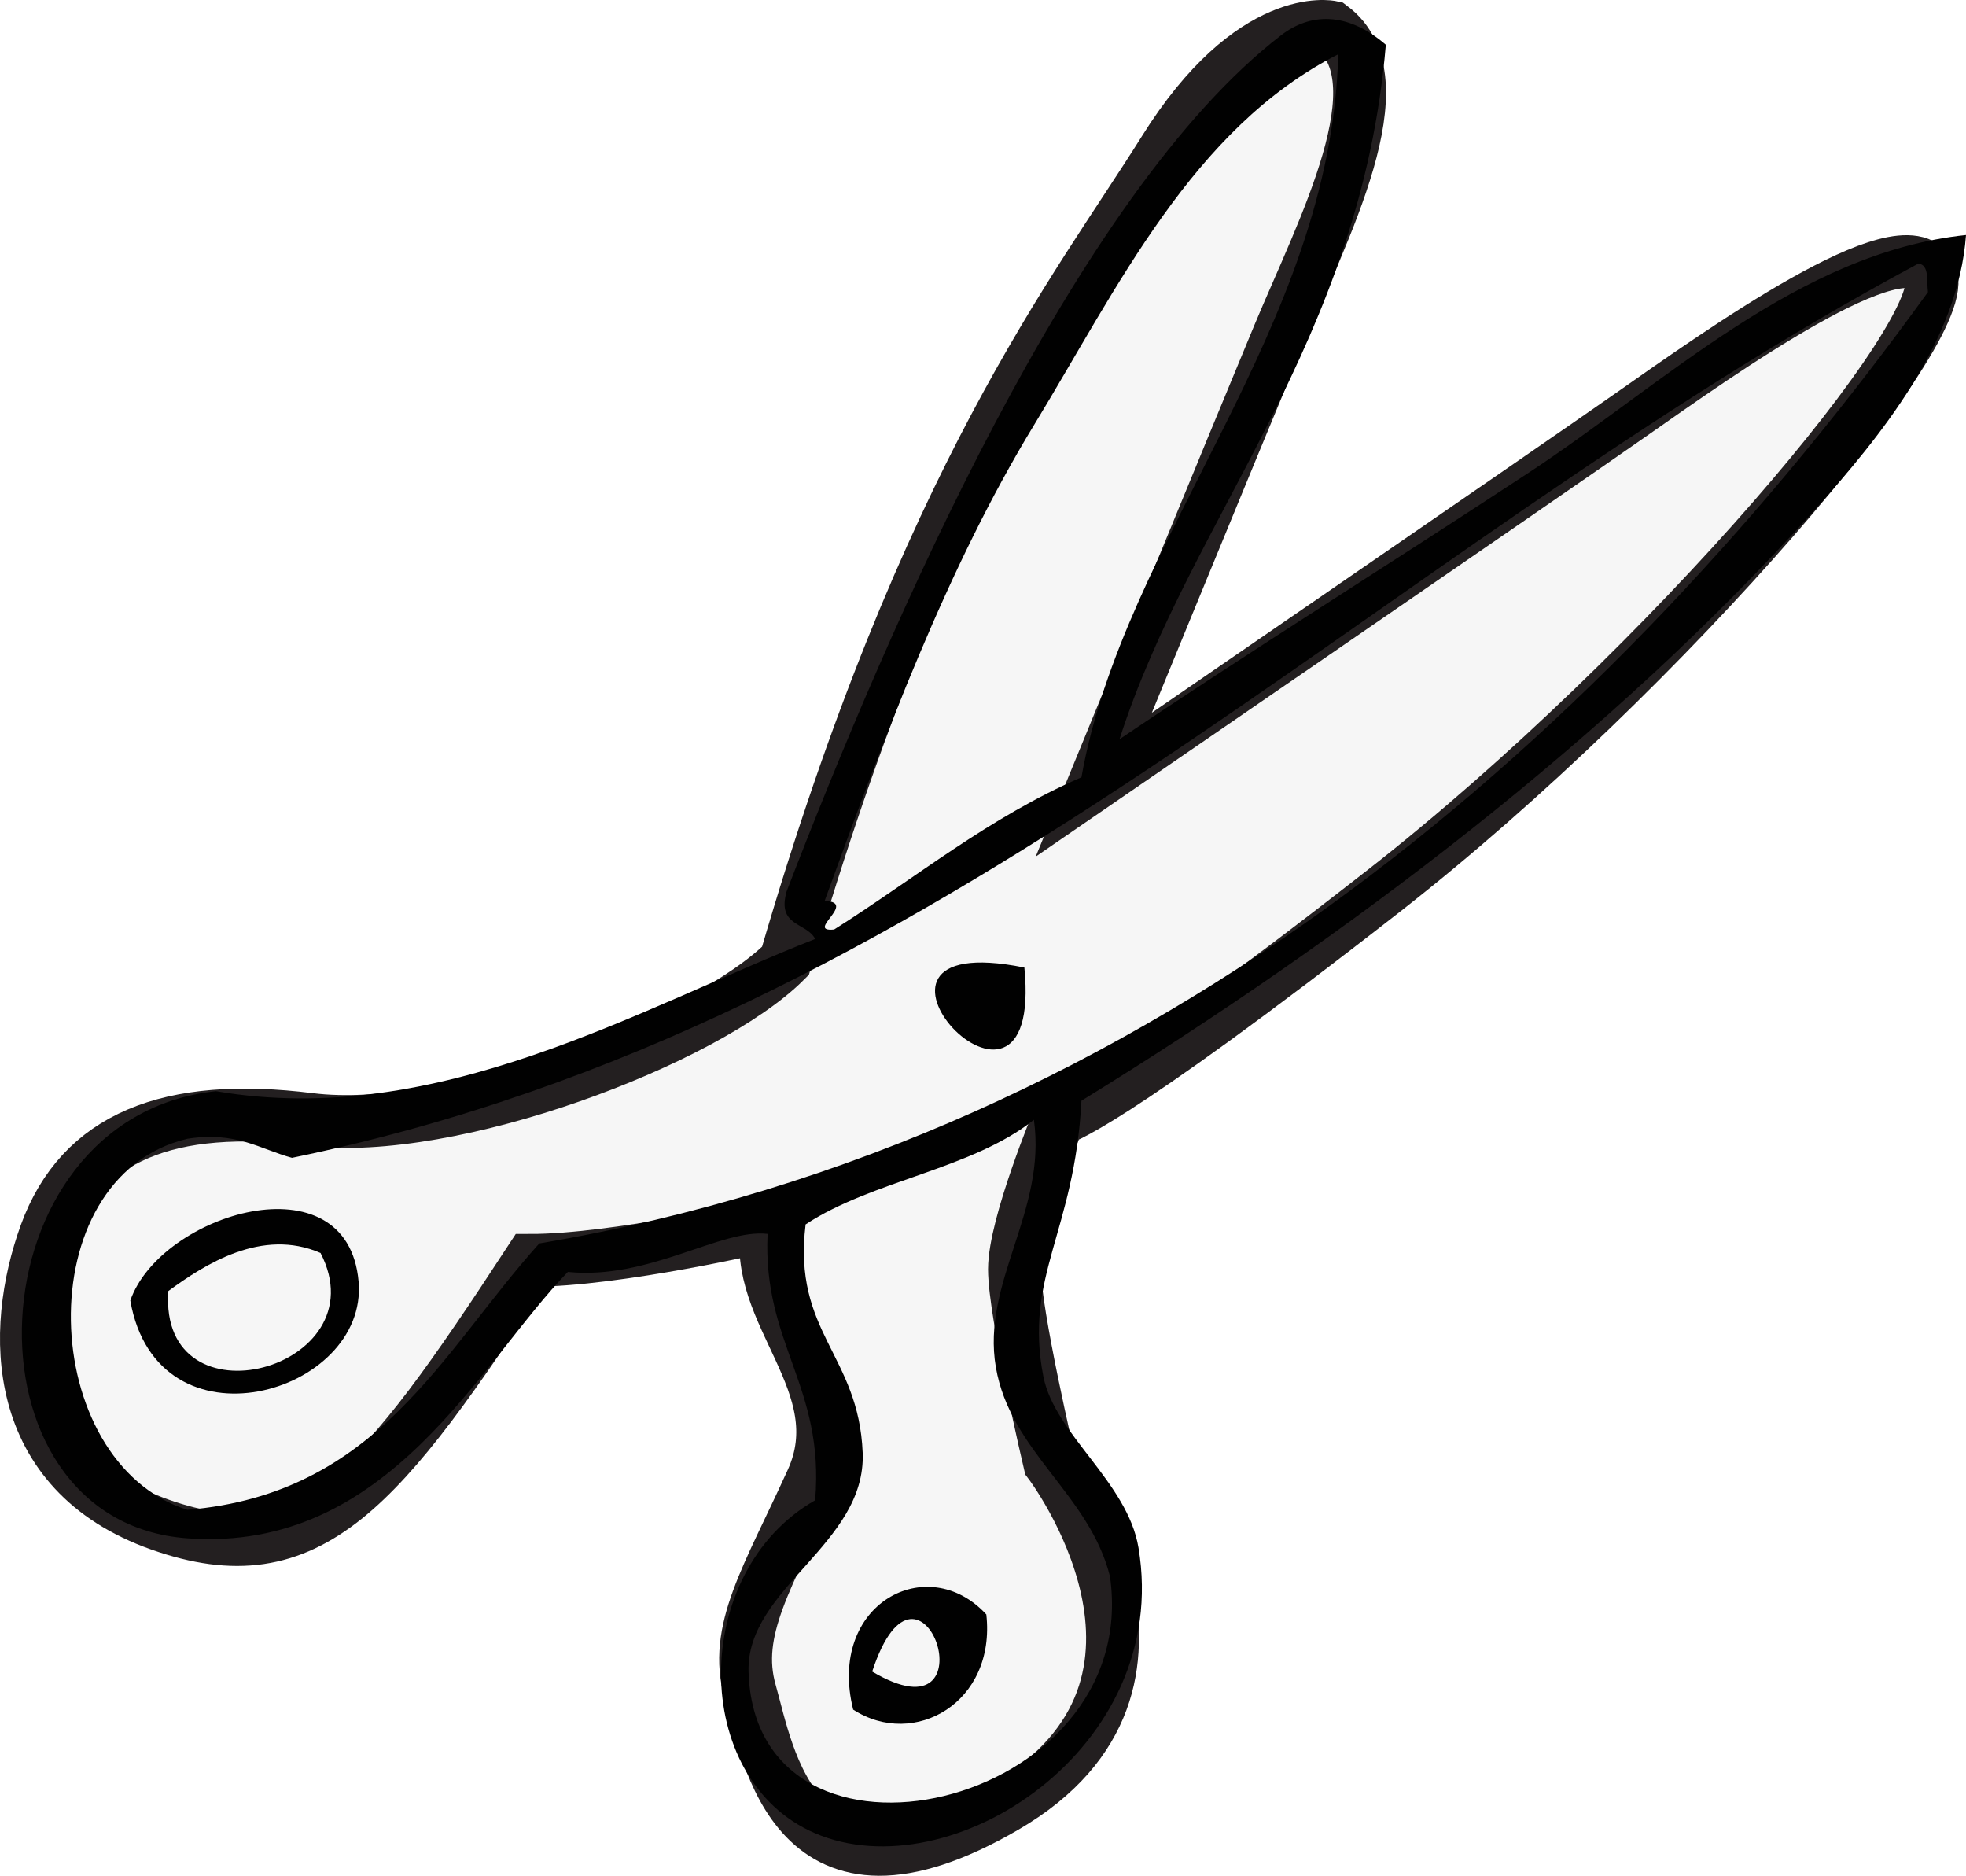
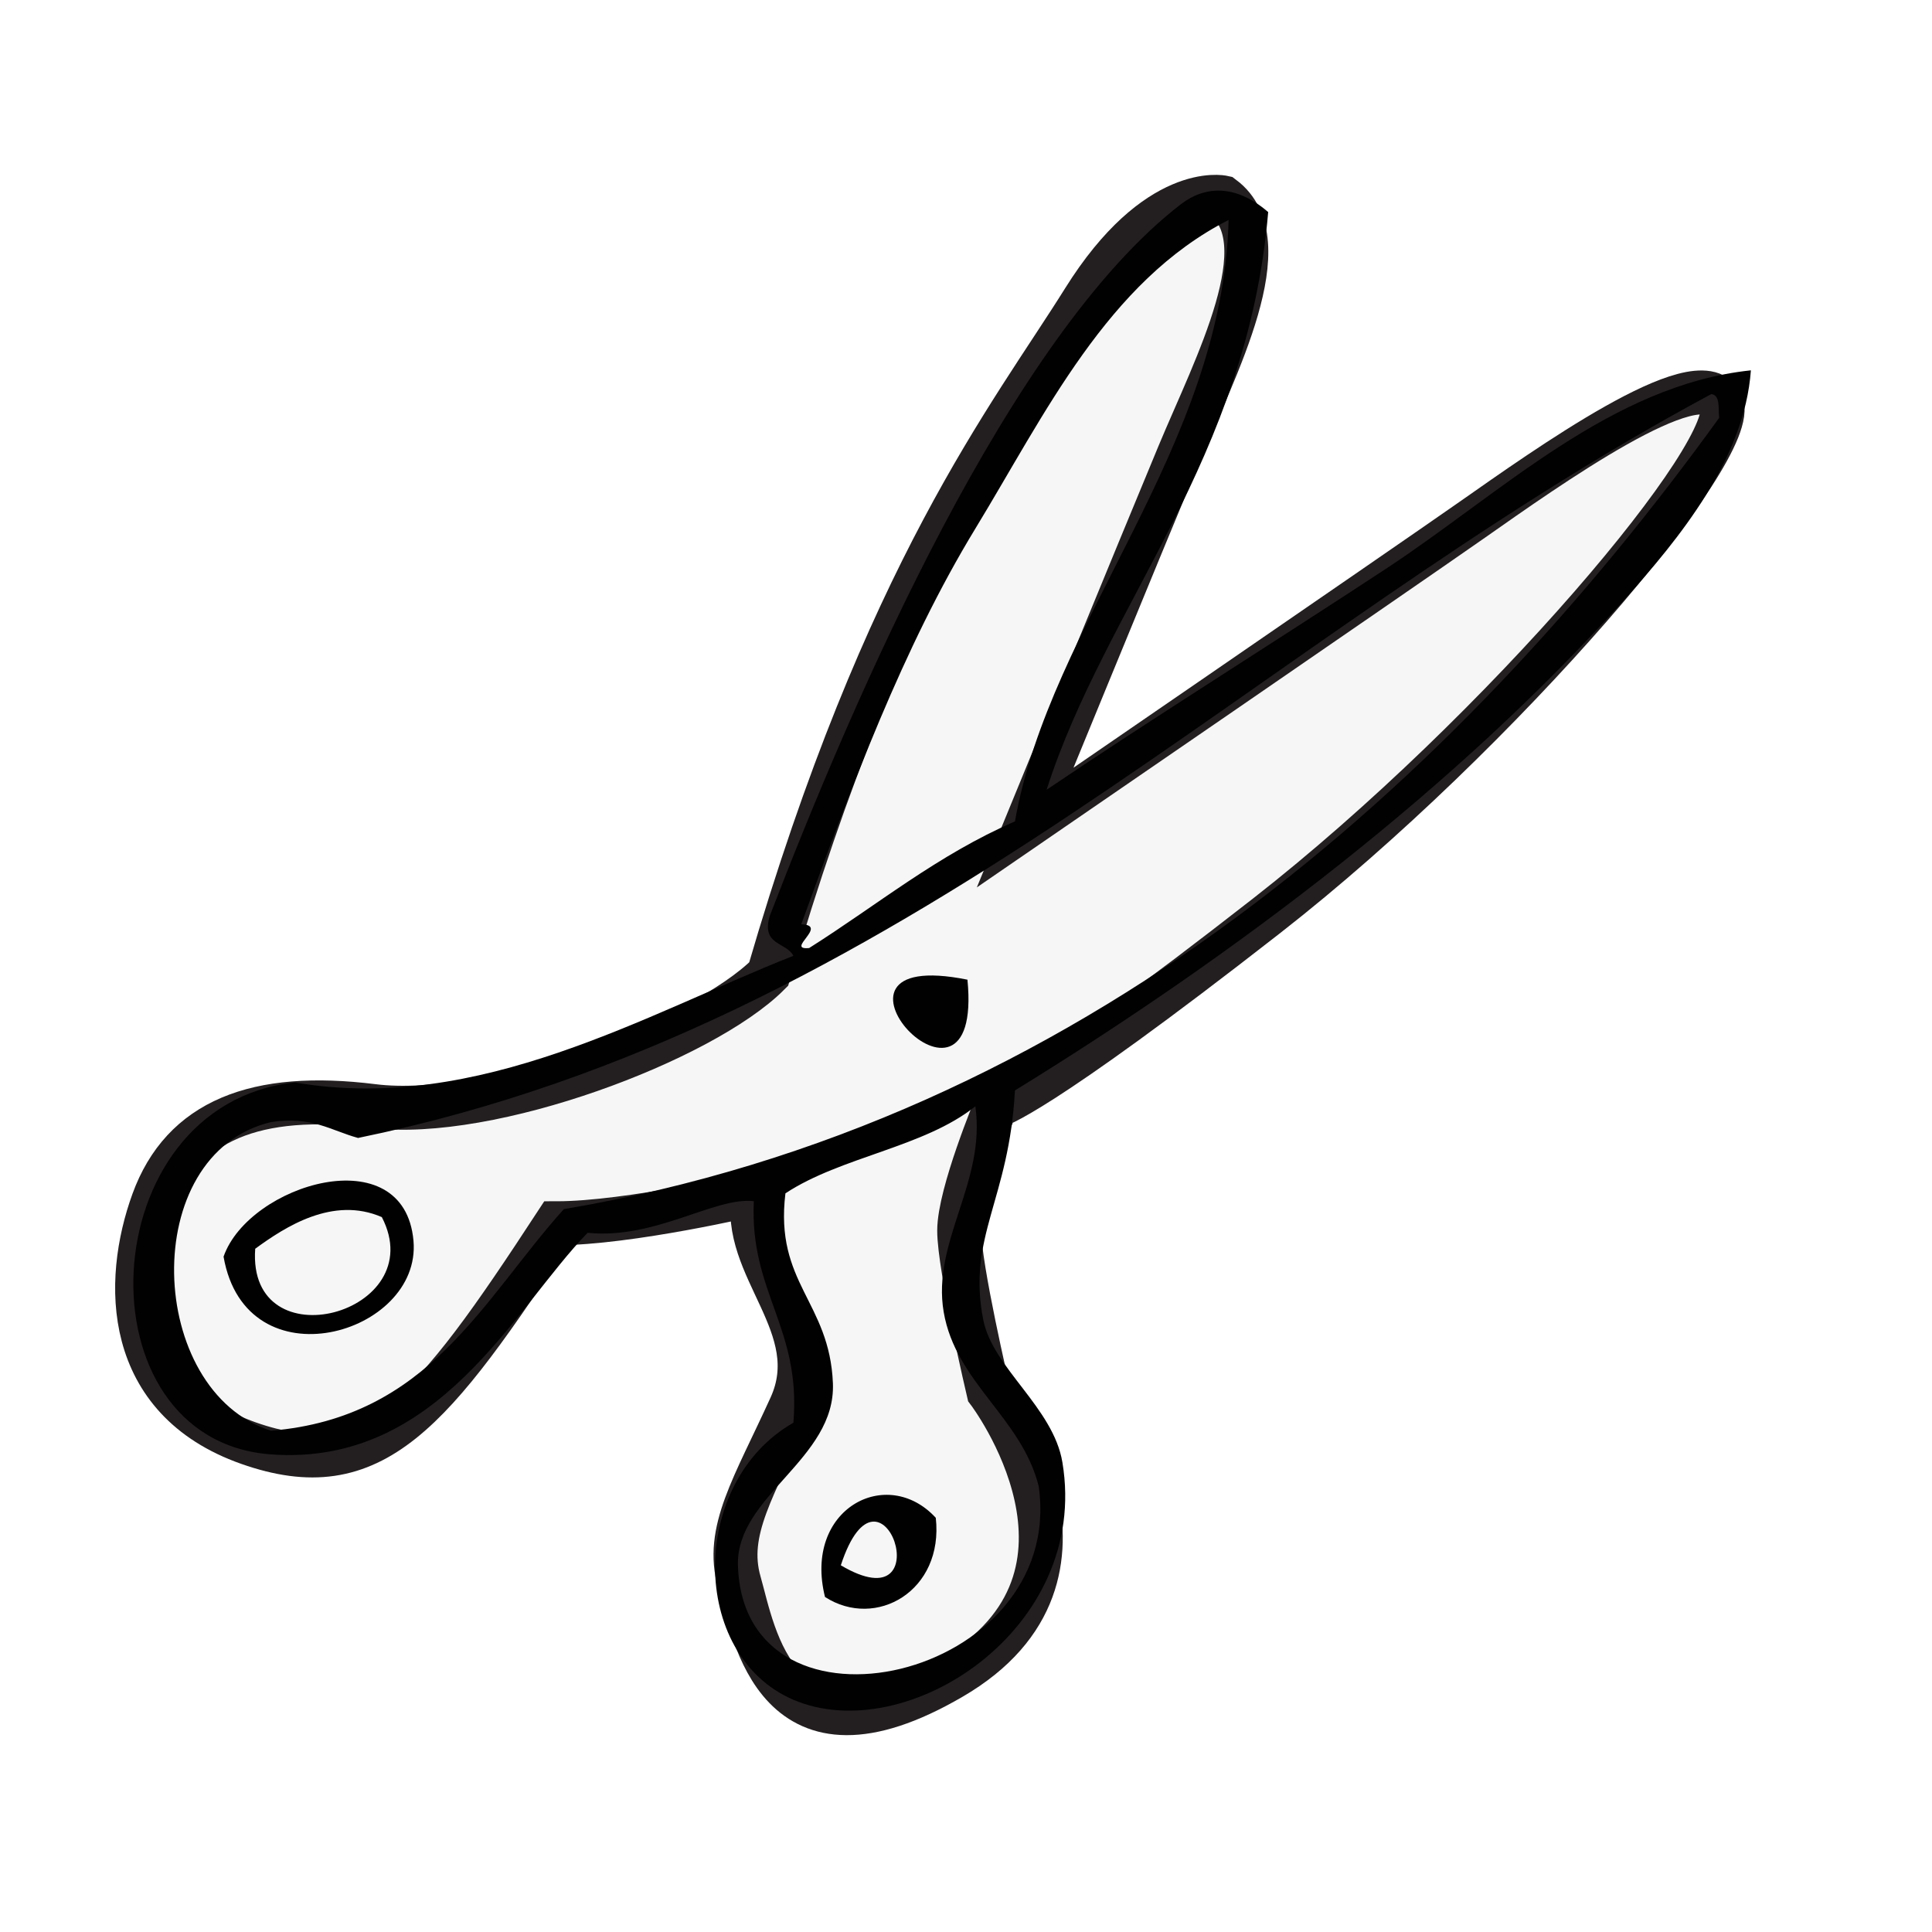
- <svg xmlns="http://www.w3.org/2000/svg" version="1.1" id="Layer_1" x="0px" y="0px" width="74.412px" height="70.98px" viewBox="0 0 74.412 70.98" enable-background="new 0 0 74.412 70.98" xml:space="preserve">
+ <svg xmlns="http://www.w3.org/2000/svg" version="1.1" id="Layer_1" x="0px" y="0px" width="87.889px" height="87.888px" viewBox="-5.238 -7.954 87.889 87.888" enable-background="new -5.238 -7.954 87.889 87.888" xml:space="preserve">
  <g>
-     <path fill="#F6F6F6" stroke="#231F20" stroke-width="2" stroke-miterlimit="10" d="M50.398,1.027c2.667,2-0.333,7.667-2,11.667   s-7,17-7,17s17-11.667,20.333-14s10.333-7.333,11.333-5.333s-10,15-20.667,23.333C41.73,42.026,40.064,42.36,40.064,42.36   s-1.667,4-1.667,5.668c0,1.666,1.333,7.332,1.333,7.332s6.333,8.334-1.667,13c-8,4.668-9-2-9.667-4.332   c-0.667-2.334,0.667-4.334,2.333-8c1.666-3.668-2.333-6.334-1.667-9.668c0,0-5.667,1.334-9,1.334c-5.667,8.666-8.333,12-14,10   s-5.667-7.334-4.333-11c1.334-3.668,4.667-5,10-4.334c5.333,0.668,15-3,18-6c5.333-18.333,11-25.333,14.333-30.667   S50.398,1.027,50.398,1.027z" />
+     <path fill="#F6F6F6" stroke="#231F20" stroke-width="2" stroke-miterlimit="10" d="M50.397,1.027c2.668,2-0.332,7.667-2,11.667   c-1.666,4-7,17-7,17s17-11.667,20.334-14c3.332-2.333,10.332-7.333,11.332-5.333s-10,15-20.666,23.333   c-10.668,8.332-12.334,8.666-12.334,8.666s-1.666,4-1.666,5.668c0,1.666,1.332,7.332,1.332,7.332s6.334,8.334-1.666,13   c-8,4.668-9-2-9.667-4.332c-0.667-2.334,0.667-4.334,2.333-8c1.666-3.668-2.333-6.334-1.667-9.668c0,0-5.667,1.334-9,1.334   c-5.667,8.666-8.333,12-14,10s-5.667-7.334-4.333-11c1.334-3.668,4.667-5,10-4.334c5.333,0.668,15-3,18-6   c5.333-18.333,11-25.333,14.333-30.667C47.396,0.359,50.397,1.027,50.397,1.027z" />
    <g>
      <g>
-         <path fill="#010101" d="M52.453,1.693c-0.951,11.269-7.369,17.826-10.08,26.28c4.664-3.156,10.099-6.542,15.479-10.08     c5.194-3.417,10.21-8.331,16.56-9c-0.291,4.03-3.246,7.638-5.76,10.44c-7.656,8.533-17.57,16.072-27.72,22.32     c-0.257,4.977-2.185,6.651-1.44,10.439c0.432,2.189,3.187,3.989,3.6,6.48c1.267,7.607-7.111,13-12.239,10.8     c-4.758-2.041-4.742-9.899,0-12.601c0.366-4.326-1.996-5.924-1.8-10.08c-1.775-0.207-4.485,1.752-7.56,1.44     c-3.343,3.437-6.773,10.633-14.4,10.08c-8.81-0.638-8.221-15.918,1.08-16.92c8.399,1.44,16.033-3.147,22.68-5.76     c-0.322-0.638-1.461-0.459-1.08-1.8c3.844-9.982,10.921-26.402,18.72-32.4C49.565,0.508,50.962,0.408,52.453,1.693z      M39.132,16.093c-3.283,5.388-5.663,11.79-7.92,18c1.275,0.04-0.765,1.19,0.36,1.08c3.089-1.951,5.843-4.236,9.36-5.76     c1.608-9.111,9.448-16.916,9.72-27.36C45.128,4.864,42.298,10.896,39.132,16.093z M11.052,43.813     c-1.226-0.334-2.111-1.009-3.96-0.721c-6.087,1.447-5.671,12.254,0,14.04c7.202-0.599,9.625-5.976,13.32-10.08     c23.511-3.97,40.64-19.504,52.56-36c-0.057-0.423,0.063-1.021-0.36-1.08C51.723,21.173,36.002,38.679,11.052,43.813z      M30.492,46.333c-0.498,4.091,2.011,4.924,2.16,8.64c0.138,3.458-4.41,5.122-4.32,8.28c0.242,8.525,14.936,5.227,13.68-3.6     c-0.784-3.125-3.769-4.707-4.32-7.92c-0.549-3.207,1.931-5.904,1.44-9.36C36.801,44.241,33.022,44.663,30.492,46.333z" />
-         <path fill="#010101" d="M4.932,49.213c1.147-3.297,8.225-5.446,8.64-0.72C13.947,52.762,5.953,55.073,4.932,49.213z      M6.372,48.853c-0.378,5.217,8.037,2.965,5.76-1.439C9.912,46.448,7.741,47.851,6.372,48.853z" />
-         <path fill="#010101" d="M37.332,61.093c0.369,3.329-2.726,5.094-5.04,3.6C31.293,60.684,35.11,58.677,37.332,61.093z      M33.012,63.253C37.68,66.022,34.855,57.627,33.012,63.253L33.012,63.253z" />
-         <path fill="#010101" d="M38.772,36.613C39.529,44.337,30.797,35.004,38.772,36.613L38.772,36.613z" />
+         <path fill="#010101" d="M52.453,1.693c-0.951,11.269-7.369,17.826-10.08,26.28c4.664-3.156,10.099-6.542,15.479-10.08     c5.193-3.417,10.209-8.331,16.56-9c-0.291,4.029-3.246,7.638-5.761,10.439c-7.655,8.533-17.569,16.072-27.719,22.32     c-0.258,4.977-2.186,6.651-1.44,10.438c0.432,2.189,3.187,3.989,3.6,6.48c1.267,7.607-7.111,13-12.239,10.8     c-4.758-2.041-4.742-9.898,0-12.601c0.366-4.326-1.996-5.924-1.8-10.08c-1.775-0.207-4.485,1.752-7.56,1.439     c-3.343,3.438-6.773,10.634-14.4,10.08c-8.81-0.638-8.221-15.918,1.08-16.92c8.399,1.44,16.033-3.146,22.68-5.76     c-0.322-0.638-1.461-0.459-1.08-1.8c3.844-9.982,10.921-26.402,18.72-32.4C49.565,0.508,50.962,0.408,52.453,1.693z      M39.132,16.093c-3.283,5.389-5.663,11.79-7.92,18c1.275,0.04-0.765,1.19,0.36,1.08c3.089-1.95,5.843-4.235,9.361-5.76     c1.607-9.111,9.447-16.916,9.719-27.36C45.128,4.864,42.298,10.896,39.132,16.093z M11.052,43.813     c-1.226-0.334-2.111-1.009-3.96-0.722c-6.087,1.447-5.671,12.255,0,14.04c7.202-0.599,9.625-5.976,13.32-10.08     c23.511-3.97,40.64-19.504,52.56-36c-0.057-0.423,0.063-1.021-0.359-1.079C51.724,21.173,36.002,38.679,11.052,43.813z      M30.492,46.333c-0.498,4.091,2.011,4.924,2.16,8.641c0.138,3.458-4.41,5.121-4.32,8.279c0.242,8.525,14.937,5.228,13.681-3.6     c-0.785-3.125-3.77-4.707-4.321-7.92c-0.549-3.207,1.931-5.904,1.44-9.36C36.801,44.241,33.022,44.663,30.492,46.333z" />
+         <path fill="#010101" d="M4.932,49.213c1.147-3.297,8.225-5.445,8.64-0.72C13.947,52.762,5.953,55.073,4.932,49.213z      M6.372,48.853c-0.378,5.217,8.037,2.965,5.76-1.439C9.912,46.448,7.741,47.851,6.372,48.853z" />
+         <path fill="#010101" d="M37.332,61.093c0.369,3.329-2.726,5.095-5.04,3.601C31.293,60.684,35.11,58.677,37.332,61.093z      M33.012,63.253C37.68,66.022,34.855,57.627,33.012,63.253L33.012,63.253z" />
+         <path fill="#010101" d="M38.772,36.613C39.528,44.337,30.797,35.004,38.772,36.613L38.772,36.613z" />
      </g>
    </g>
  </g>
</svg>
